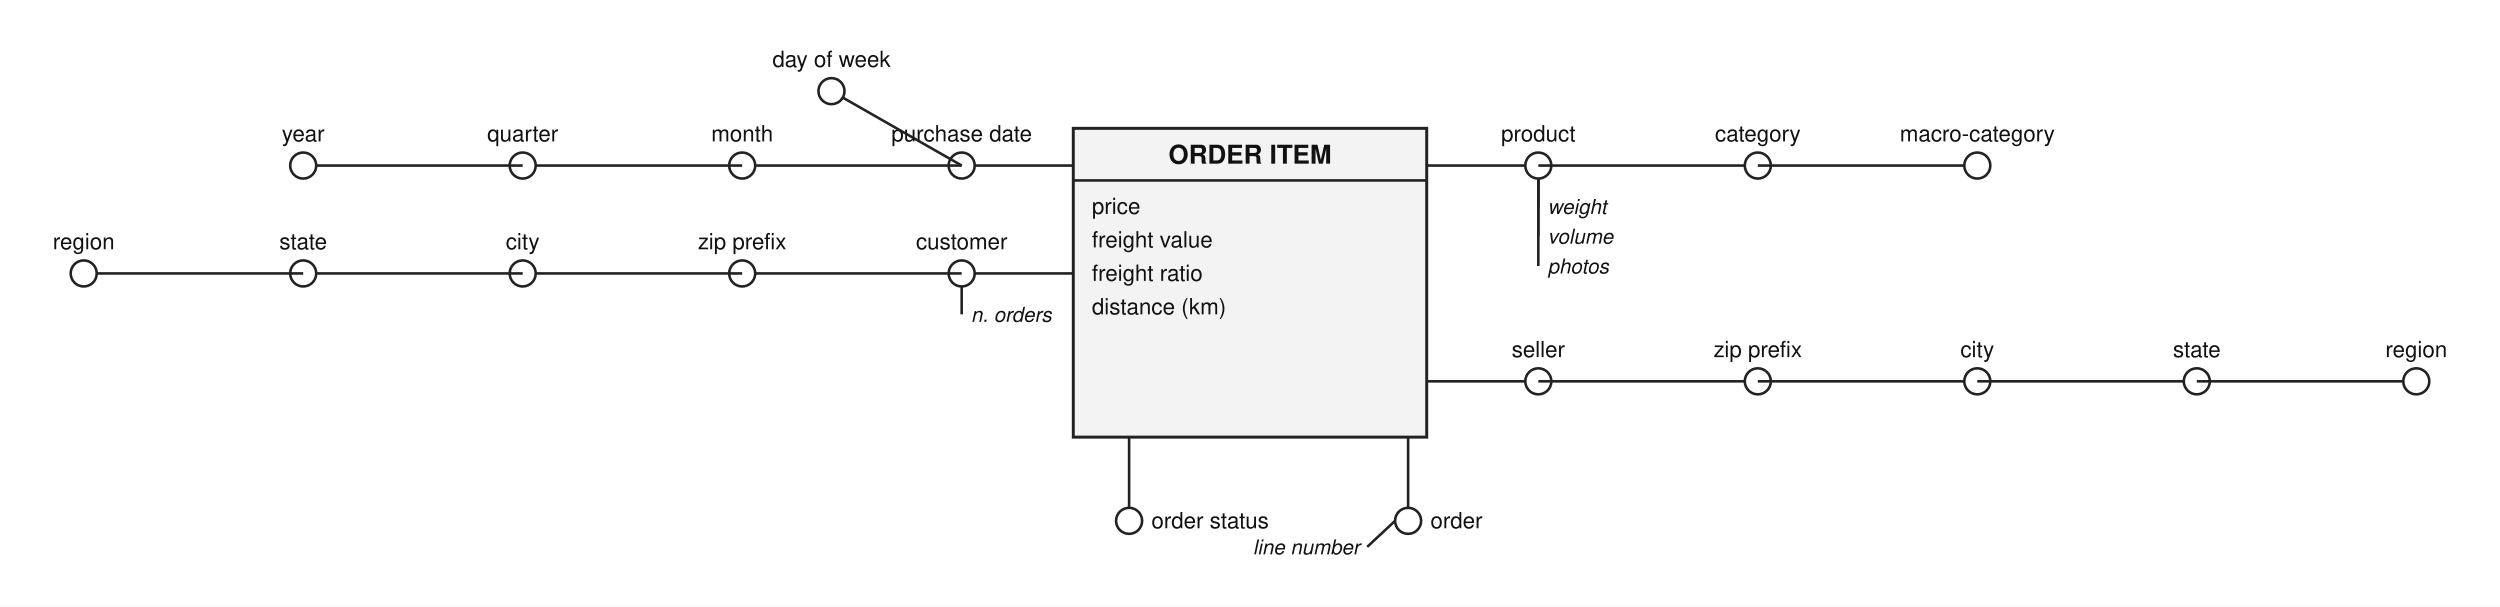
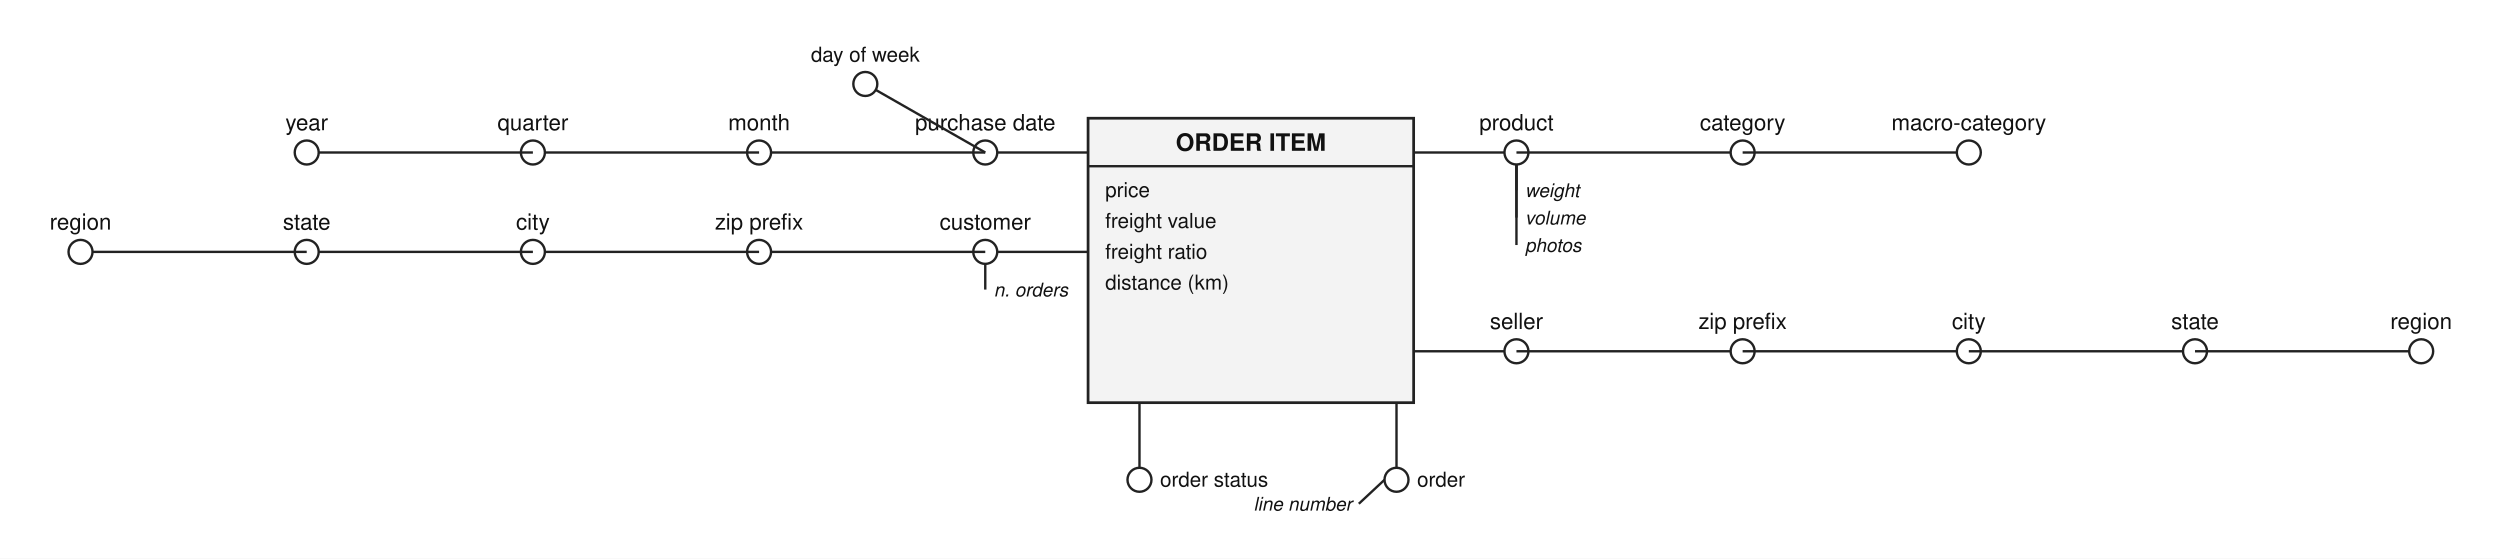
- <svg xmlns="http://www.w3.org/2000/svg" viewBox="-577 -69 1344 326" width="1344" height="326">
-   <rect x="-577" y="-69" width="1344" height="326" fill="#fff" />
+ <svg xmlns="http://www.w3.org/2000/svg" viewBox="-635 -69 1459 326" width="1459" height="326">
+   <rect x="-635" y="-69" width="1459" height="326" fill="#fff" />
  <rect x="0" y="0" width="190" height="166" fill="#f3f3f3" stroke="#222" stroke-width="1.6" />
  <line x1="0" y1="28" x2="190" y2="28" stroke="#222" stroke-width="1.4" />
  <text x="95" y="19" font-family="Helvetica, Arial, sans-serif" font-size="14" font-weight="bold" text-anchor="middle" fill="#111">ORDER ITEM</text>
  <text x="10" y="46" font-family="Helvetica, Arial, sans-serif" font-size="12" font-weight="normal" text-anchor="start" fill="#111">price</text>
  <text x="10" y="64" font-family="Helvetica, Arial, sans-serif" font-size="12" font-weight="normal" text-anchor="start" fill="#111">freight value</text>
  <text x="10" y="82" font-family="Helvetica, Arial, sans-serif" font-size="12" font-weight="normal" text-anchor="start" fill="#111">freight ratio</text>
  <text x="10" y="100" font-family="Helvetica, Arial, sans-serif" font-size="12" font-weight="normal" text-anchor="start" fill="#111">distance (km)</text>
  <line x1="0" y1="20" x2="-60" y2="20" stroke="#222" stroke-width="1.4" />
  <circle cx="-60" cy="20" r="7" fill="#fff" stroke="#222" stroke-width="1.4" />
-   <text x="-60" y="7" font-family="Helvetica, Arial, sans-serif" font-size="12" font-weight="normal" text-anchor="middle" fill="#111">purchase date</text>
+   <text x="-60" y="7" font-family="Helvetica, Arial, sans-serif" font-size="13" font-weight="normal" text-anchor="middle" fill="#111">purchase date</text>
  <line x1="-60" y1="20" x2="-130" y2="-20" stroke="#222" stroke-width="1.4" />
  <circle cx="-130" cy="-20" r="7" fill="#fff" stroke="#222" stroke-width="1.4" />
  <text x="-130" y="-33" font-family="Helvetica, Arial, sans-serif" font-size="12" font-weight="normal" text-anchor="middle" fill="#111">day of week</text>
-   <line x1="-60" y1="20" x2="-178" y2="20" stroke="#222" stroke-width="1.4" />
-   <circle cx="-178" cy="20" r="7" fill="#fff" stroke="#222" stroke-width="1.4" />
-   <text x="-178" y="7" font-family="Helvetica, Arial, sans-serif" font-size="12" font-weight="normal" text-anchor="middle" fill="#111">month</text>
-   <line x1="-178" y1="20" x2="-296" y2="20" stroke="#222" stroke-width="1.4" />
-   <circle cx="-296" cy="20" r="7" fill="#fff" stroke="#222" stroke-width="1.4" />
-   <text x="-296" y="7" font-family="Helvetica, Arial, sans-serif" font-size="12" font-weight="normal" text-anchor="middle" fill="#111">quarter</text>
-   <line x1="-296" y1="20" x2="-414" y2="20" stroke="#222" stroke-width="1.4" />
-   <circle cx="-414" cy="20" r="7" fill="#fff" stroke="#222" stroke-width="1.4" />
-   <text x="-414" y="7" font-family="Helvetica, Arial, sans-serif" font-size="12" font-weight="normal" text-anchor="middle" fill="#111">year</text>
+   <line x1="-60" y1="20" x2="-192" y2="20" stroke="#222" stroke-width="1.4" />
+   <circle cx="-192" cy="20" r="7" fill="#fff" stroke="#222" stroke-width="1.4" />
+   <text x="-192" y="7" font-family="Helvetica, Arial, sans-serif" font-size="13" font-weight="normal" text-anchor="middle" fill="#111">month</text>
+   <line x1="-192" y1="20" x2="-324" y2="20" stroke="#222" stroke-width="1.4" />
+   <circle cx="-324" cy="20" r="7" fill="#fff" stroke="#222" stroke-width="1.4" />
+   <text x="-324" y="7" font-family="Helvetica, Arial, sans-serif" font-size="13" font-weight="normal" text-anchor="middle" fill="#111">quarter</text>
+   <line x1="-324" y1="20" x2="-456" y2="20" stroke="#222" stroke-width="1.4" />
+   <circle cx="-456" cy="20" r="7" fill="#fff" stroke="#222" stroke-width="1.4" />
+   <text x="-456" y="7" font-family="Helvetica, Arial, sans-serif" font-size="13" font-weight="normal" text-anchor="middle" fill="#111">year</text>
  <line x1="0" y1="78" x2="-60" y2="78" stroke="#222" stroke-width="1.4" />
  <circle cx="-60" cy="78" r="7" fill="#fff" stroke="#222" stroke-width="1.4" />
-   <text x="-60" y="65" font-family="Helvetica, Arial, sans-serif" font-size="12" font-weight="normal" text-anchor="middle" fill="#111">customer</text>
+   <text x="-60" y="65" font-family="Helvetica, Arial, sans-serif" font-size="13" font-weight="normal" text-anchor="middle" fill="#111">customer</text>
  <line x1="-60" y1="85" x2="-60" y2="100" stroke="#222" stroke-width="1.4" />
  <text x="-55" y="104" font-family="Helvetica, Arial, sans-serif" font-size="11" font-weight="normal" text-anchor="start" font-style="italic" fill="#111">n. orders</text>
-   <line x1="-60" y1="78" x2="-178" y2="78" stroke="#222" stroke-width="1.4" />
-   <circle cx="-178" cy="78" r="7" fill="#fff" stroke="#222" stroke-width="1.4" />
-   <text x="-178" y="65" font-family="Helvetica, Arial, sans-serif" font-size="12" font-weight="normal" text-anchor="middle" fill="#111">zip prefix</text>
-   <line x1="-178" y1="78" x2="-296" y2="78" stroke="#222" stroke-width="1.4" />
-   <circle cx="-296" cy="78" r="7" fill="#fff" stroke="#222" stroke-width="1.4" />
-   <text x="-296" y="65" font-family="Helvetica, Arial, sans-serif" font-size="12" font-weight="normal" text-anchor="middle" fill="#111">city</text>
-   <line x1="-296" y1="78" x2="-414" y2="78" stroke="#222" stroke-width="1.4" />
-   <circle cx="-414" cy="78" r="7" fill="#fff" stroke="#222" stroke-width="1.4" />
-   <text x="-414" y="65" font-family="Helvetica, Arial, sans-serif" font-size="12" font-weight="normal" text-anchor="middle" fill="#111">state</text>
-   <line x1="-414" y1="78" x2="-532" y2="78" stroke="#222" stroke-width="1.4" />
-   <circle cx="-532" cy="78" r="7" fill="#fff" stroke="#222" stroke-width="1.4" />
-   <text x="-532" y="65" font-family="Helvetica, Arial, sans-serif" font-size="12" font-weight="normal" text-anchor="middle" fill="#111">region</text>
+   <line x1="-60" y1="78" x2="-192" y2="78" stroke="#222" stroke-width="1.4" />
+   <circle cx="-192" cy="78" r="7" fill="#fff" stroke="#222" stroke-width="1.4" />
+   <text x="-192" y="65" font-family="Helvetica, Arial, sans-serif" font-size="13" font-weight="normal" text-anchor="middle" fill="#111">zip prefix</text>
+   <line x1="-192" y1="78" x2="-324" y2="78" stroke="#222" stroke-width="1.4" />
+   <circle cx="-324" cy="78" r="7" fill="#fff" stroke="#222" stroke-width="1.4" />
+   <text x="-324" y="65" font-family="Helvetica, Arial, sans-serif" font-size="13" font-weight="normal" text-anchor="middle" fill="#111">city</text>
+   <line x1="-324" y1="78" x2="-456" y2="78" stroke="#222" stroke-width="1.4" />
+   <circle cx="-456" cy="78" r="7" fill="#fff" stroke="#222" stroke-width="1.4" />
+   <text x="-456" y="65" font-family="Helvetica, Arial, sans-serif" font-size="13" font-weight="normal" text-anchor="middle" fill="#111">state</text>
+   <line x1="-456" y1="78" x2="-588" y2="78" stroke="#222" stroke-width="1.4" />
+   <circle cx="-588" cy="78" r="7" fill="#fff" stroke="#222" stroke-width="1.4" />
+   <text x="-588" y="65" font-family="Helvetica, Arial, sans-serif" font-size="13" font-weight="normal" text-anchor="middle" fill="#111">region</text>
  <line x1="190" y1="20" x2="250" y2="20" stroke="#222" stroke-width="1.4" />
  <circle cx="250" cy="20" r="7" fill="#fff" stroke="#222" stroke-width="1.4" />
-   <text x="250" y="7" font-family="Helvetica, Arial, sans-serif" font-size="12" font-weight="normal" text-anchor="middle" fill="#111">product</text>
+   <text x="250" y="7" font-family="Helvetica, Arial, sans-serif" font-size="13" font-weight="normal" text-anchor="middle" fill="#111">product</text>
  <line x1="250" y1="27" x2="250" y2="42" stroke="#222" stroke-width="1.4" />
  <text x="255" y="46" font-family="Helvetica, Arial, sans-serif" font-size="11" font-weight="normal" text-anchor="start" font-style="italic" fill="#111">weight</text>
  <line x1="250" y1="27" x2="250" y2="58" stroke="#222" stroke-width="1.4" />
  <text x="255" y="62" font-family="Helvetica, Arial, sans-serif" font-size="11" font-weight="normal" text-anchor="start" font-style="italic" fill="#111">volume</text>
  <line x1="250" y1="27" x2="250" y2="74" stroke="#222" stroke-width="1.4" />
  <text x="255" y="78" font-family="Helvetica, Arial, sans-serif" font-size="11" font-weight="normal" text-anchor="start" font-style="italic" fill="#111">photos</text>
-   <line x1="250" y1="20" x2="368" y2="20" stroke="#222" stroke-width="1.4" />
-   <circle cx="368" cy="20" r="7" fill="#fff" stroke="#222" stroke-width="1.4" />
-   <text x="368" y="7" font-family="Helvetica, Arial, sans-serif" font-size="12" font-weight="normal" text-anchor="middle" fill="#111">category</text>
-   <line x1="368" y1="20" x2="486" y2="20" stroke="#222" stroke-width="1.4" />
-   <circle cx="486" cy="20" r="7" fill="#fff" stroke="#222" stroke-width="1.4" />
-   <text x="486" y="7" font-family="Helvetica, Arial, sans-serif" font-size="12" font-weight="normal" text-anchor="middle" fill="#111">macro-category</text>
+   <line x1="250" y1="20" x2="382" y2="20" stroke="#222" stroke-width="1.4" />
+   <circle cx="382" cy="20" r="7" fill="#fff" stroke="#222" stroke-width="1.4" />
+   <text x="382" y="7" font-family="Helvetica, Arial, sans-serif" font-size="13" font-weight="normal" text-anchor="middle" fill="#111">category</text>
+   <line x1="382" y1="20" x2="514" y2="20" stroke="#222" stroke-width="1.4" />
+   <circle cx="514" cy="20" r="7" fill="#fff" stroke="#222" stroke-width="1.4" />
+   <text x="514" y="7" font-family="Helvetica, Arial, sans-serif" font-size="13" font-weight="normal" text-anchor="middle" fill="#111">macro-category</text>
  <line x1="190" y1="136" x2="250" y2="136" stroke="#222" stroke-width="1.4" />
  <circle cx="250" cy="136" r="7" fill="#fff" stroke="#222" stroke-width="1.4" />
-   <text x="250" y="123" font-family="Helvetica, Arial, sans-serif" font-size="12" font-weight="normal" text-anchor="middle" fill="#111">seller</text>
-   <line x1="250" y1="136" x2="368" y2="136" stroke="#222" stroke-width="1.4" />
-   <circle cx="368" cy="136" r="7" fill="#fff" stroke="#222" stroke-width="1.4" />
-   <text x="368" y="123" font-family="Helvetica, Arial, sans-serif" font-size="12" font-weight="normal" text-anchor="middle" fill="#111">zip prefix</text>
-   <line x1="368" y1="136" x2="486" y2="136" stroke="#222" stroke-width="1.4" />
-   <circle cx="486" cy="136" r="7" fill="#fff" stroke="#222" stroke-width="1.4" />
-   <text x="486" y="123" font-family="Helvetica, Arial, sans-serif" font-size="12" font-weight="normal" text-anchor="middle" fill="#111">city</text>
-   <line x1="486" y1="136" x2="604" y2="136" stroke="#222" stroke-width="1.4" />
-   <circle cx="604" cy="136" r="7" fill="#fff" stroke="#222" stroke-width="1.4" />
-   <text x="604" y="123" font-family="Helvetica, Arial, sans-serif" font-size="12" font-weight="normal" text-anchor="middle" fill="#111">state</text>
-   <line x1="604" y1="136" x2="722" y2="136" stroke="#222" stroke-width="1.4" />
-   <circle cx="722" cy="136" r="7" fill="#fff" stroke="#222" stroke-width="1.4" />
-   <text x="722" y="123" font-family="Helvetica, Arial, sans-serif" font-size="12" font-weight="normal" text-anchor="middle" fill="#111">region</text>
+   <text x="250" y="123" font-family="Helvetica, Arial, sans-serif" font-size="13" font-weight="normal" text-anchor="middle" fill="#111">seller</text>
+   <line x1="250" y1="136" x2="382" y2="136" stroke="#222" stroke-width="1.4" />
+   <circle cx="382" cy="136" r="7" fill="#fff" stroke="#222" stroke-width="1.4" />
+   <text x="382" y="123" font-family="Helvetica, Arial, sans-serif" font-size="13" font-weight="normal" text-anchor="middle" fill="#111">zip prefix</text>
+   <line x1="382" y1="136" x2="514" y2="136" stroke="#222" stroke-width="1.4" />
+   <circle cx="514" cy="136" r="7" fill="#fff" stroke="#222" stroke-width="1.4" />
+   <text x="514" y="123" font-family="Helvetica, Arial, sans-serif" font-size="13" font-weight="normal" text-anchor="middle" fill="#111">city</text>
+   <line x1="514" y1="136" x2="646" y2="136" stroke="#222" stroke-width="1.4" />
+   <circle cx="646" cy="136" r="7" fill="#fff" stroke="#222" stroke-width="1.4" />
+   <text x="646" y="123" font-family="Helvetica, Arial, sans-serif" font-size="13" font-weight="normal" text-anchor="middle" fill="#111">state</text>
+   <line x1="646" y1="136" x2="778" y2="136" stroke="#222" stroke-width="1.4" />
+   <circle cx="778" cy="136" r="7" fill="#fff" stroke="#222" stroke-width="1.4" />
+   <text x="778" y="123" font-family="Helvetica, Arial, sans-serif" font-size="13" font-weight="normal" text-anchor="middle" fill="#111">region</text>
  <line x1="30" y1="166" x2="30" y2="211" stroke="#222" stroke-width="1.4" />
  <circle cx="30" cy="211" r="7" fill="#fff" stroke="#222" stroke-width="1.4" />
  <text x="42" y="215" font-family="Helvetica, Arial, sans-serif" font-size="12" font-weight="normal" text-anchor="start" fill="#111">order status</text>
  <line x1="180" y1="166" x2="180" y2="211" stroke="#222" stroke-width="1.4" />
  <circle cx="180" cy="211" r="7" fill="#fff" stroke="#222" stroke-width="1.4" />
  <text x="192" y="215" font-family="Helvetica, Arial, sans-serif" font-size="12" font-weight="normal" text-anchor="start" fill="#111">order</text>
  <line x1="173" y1="211" x2="158" y2="225" stroke="#222" stroke-width="1.4" />
  <text x="154" y="229" font-family="Helvetica, Arial, sans-serif" font-size="11" font-weight="normal" text-anchor="end" font-style="italic" fill="#111">line number</text>
</svg>
